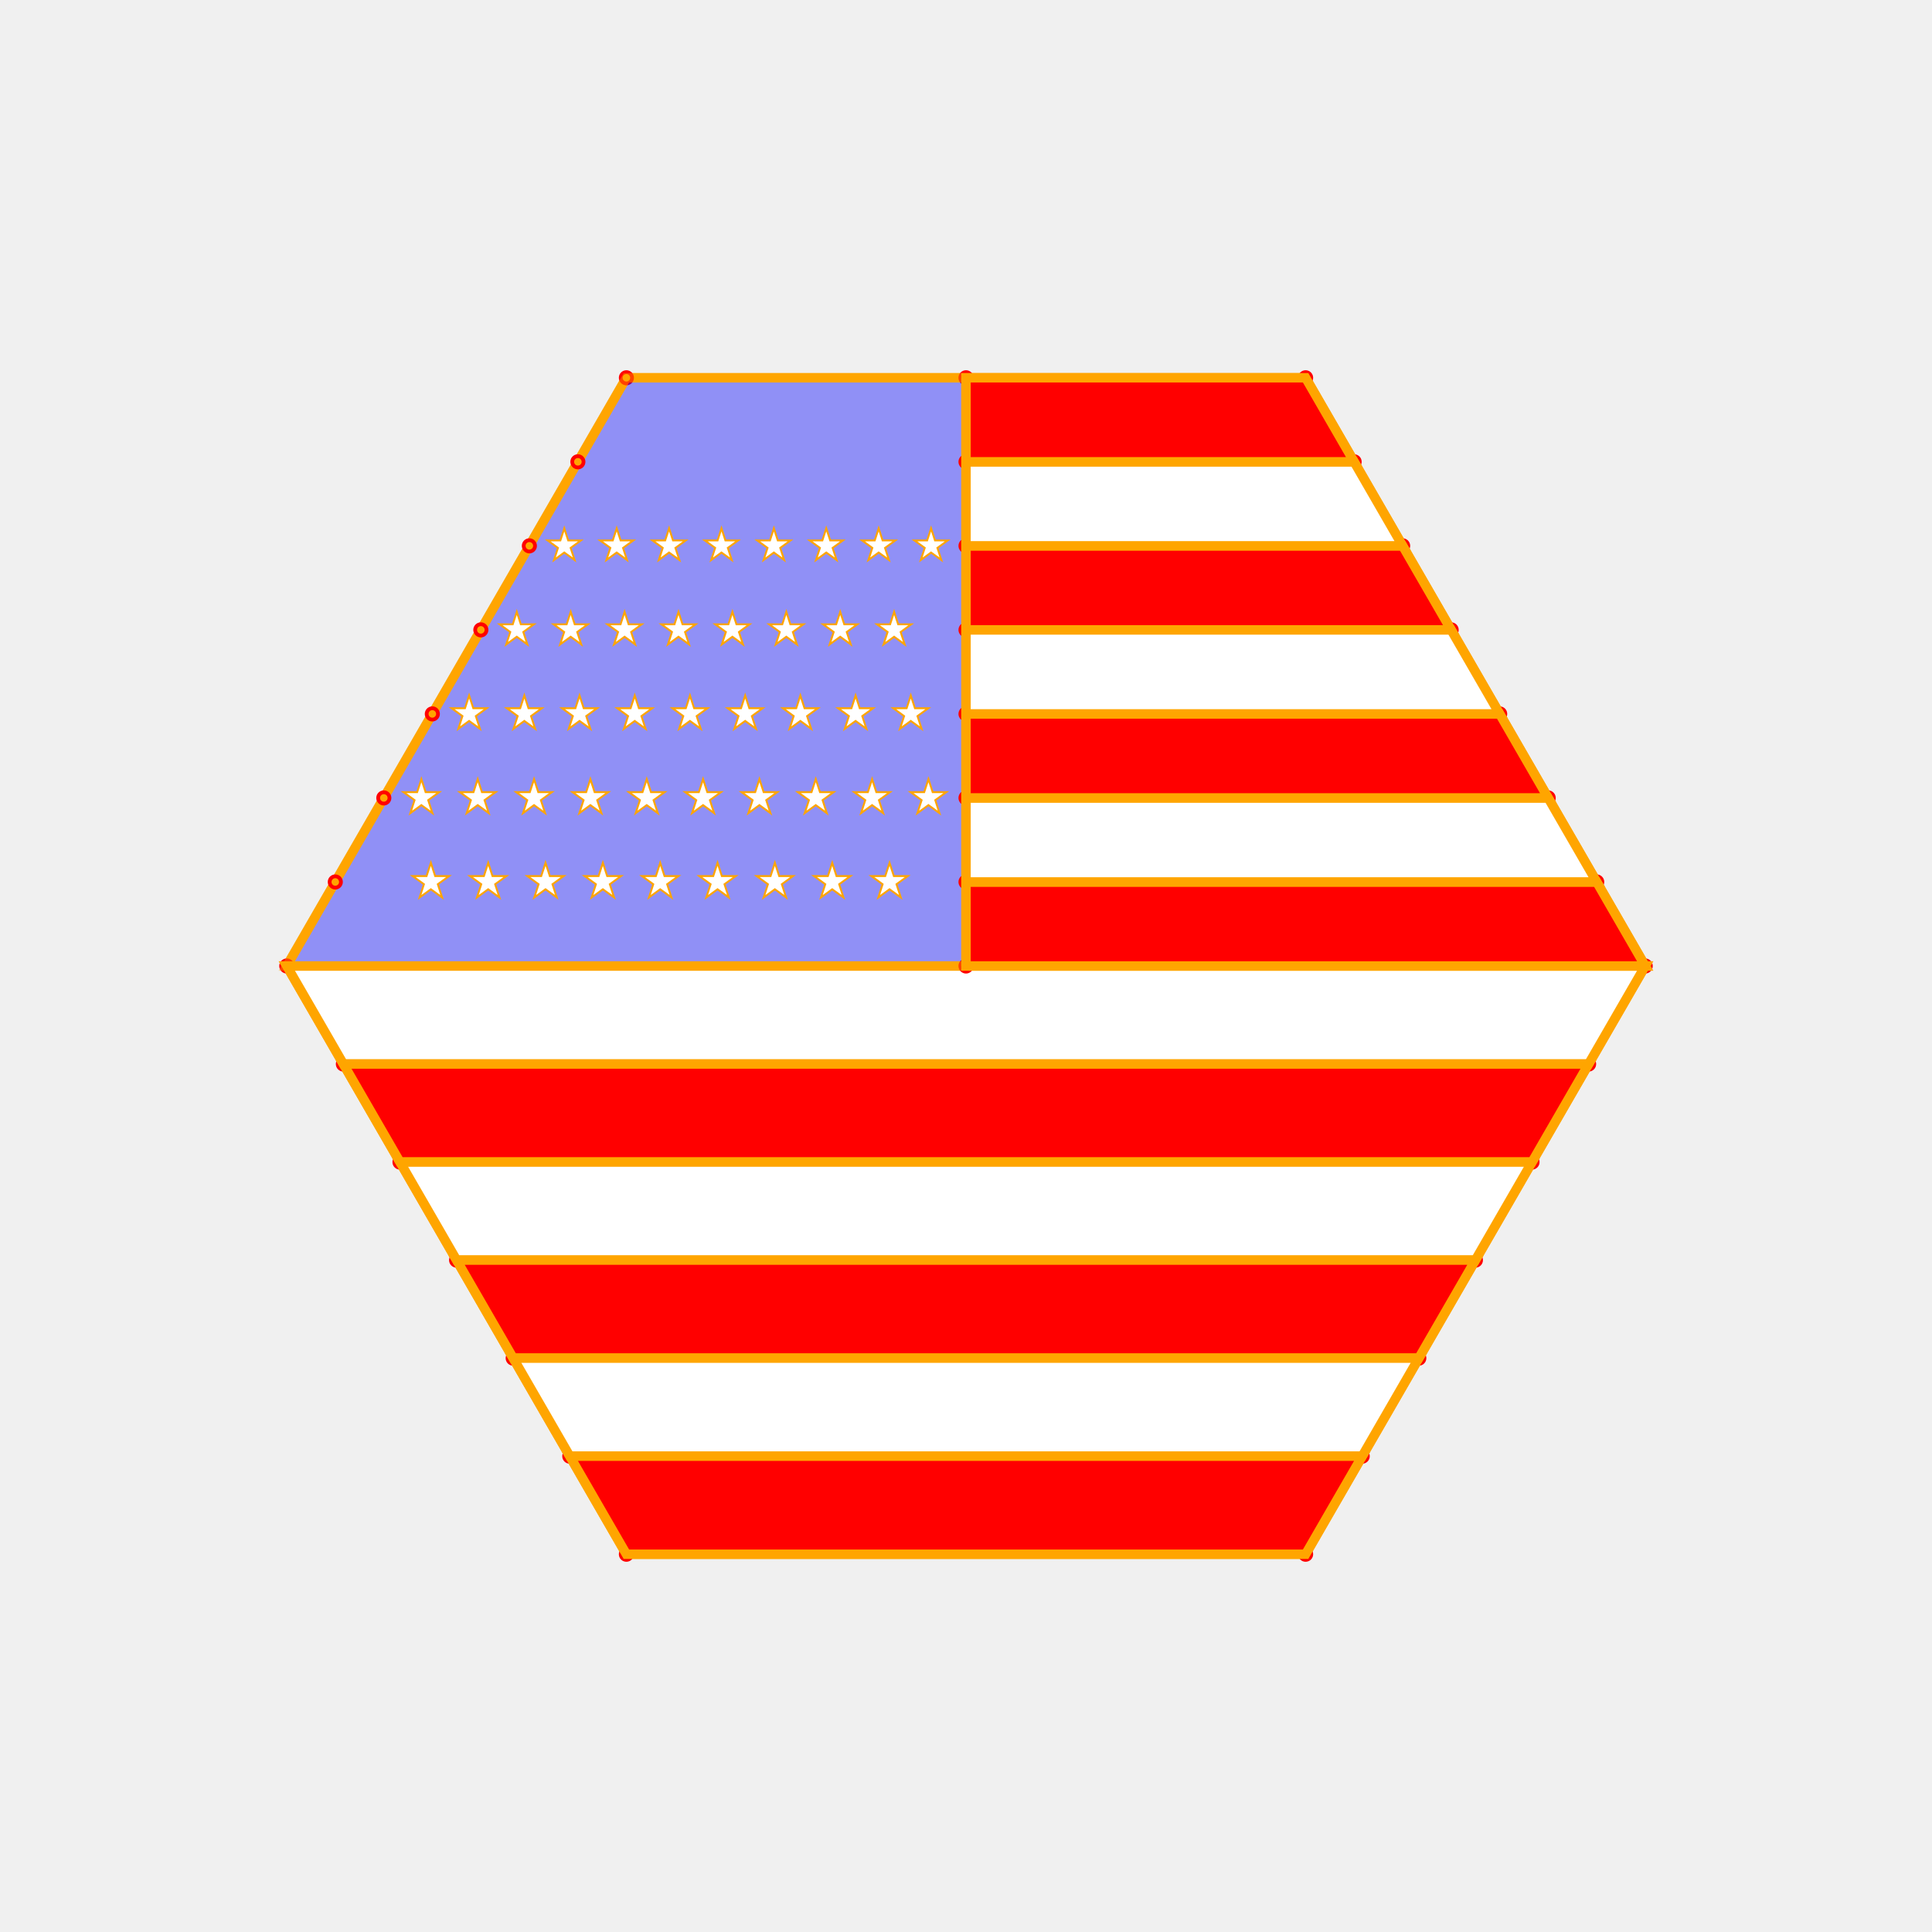
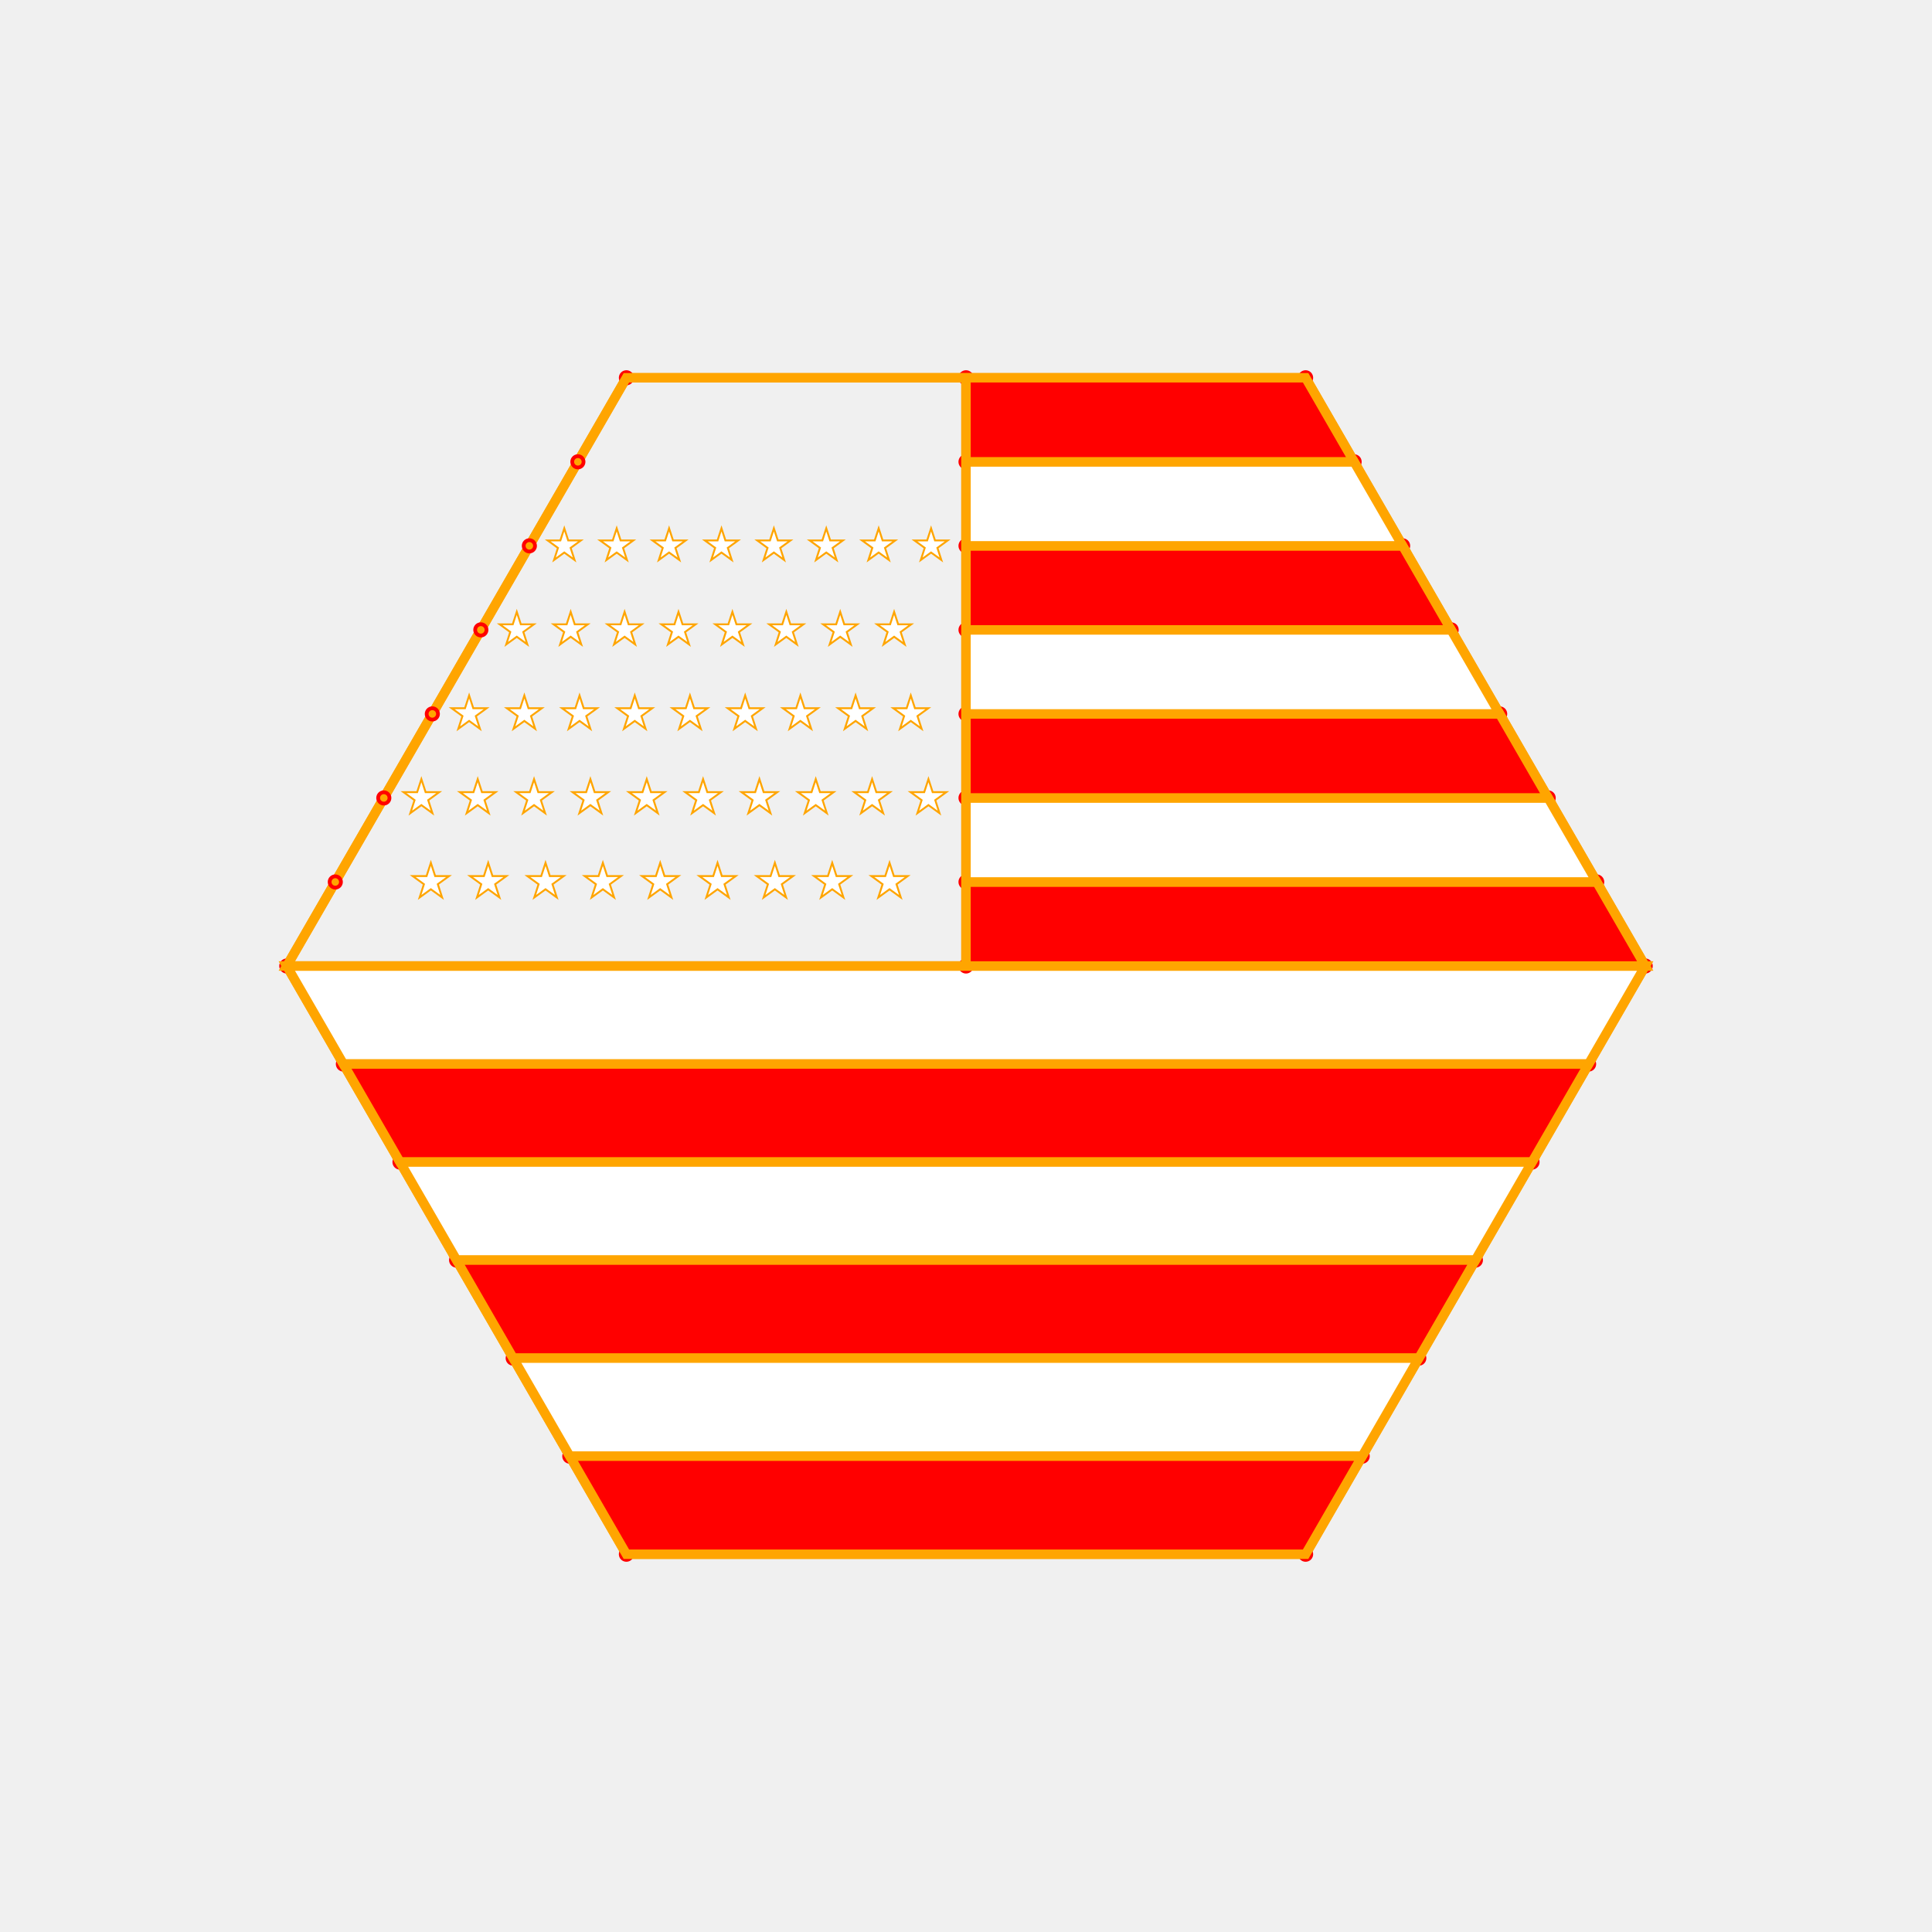
<svg xmlns="http://www.w3.org/2000/svg" width="1024" height="1024" desc="Created by KTab" version="1.2">
  <path stroke="orange" stroke-width="5" fill="none" opacity="1.0" d="M 692.0 200.231 L 332.0 200.231 L 152.0 512.0 L 332.0 823.769 L 692.0 823.769 L 872.0 512.0 Z" />
  <circle cx="872.0" cy="512.0" r="3" fill="none" stroke="red" stroke-width="2" />
  <circle cx="152.0" cy="512.0" r="3" fill="none" stroke="red" stroke-width="2" />
  <circle cx="692.0" cy="823.769" r="3" fill="none" stroke="red" stroke-width="2" />
  <circle cx="332.0" cy="823.769" r="3" fill="none" stroke="red" stroke-width="2" />
  <circle cx="722" cy="771.808" r="3" fill="none" stroke="red" stroke-width="2" />
  <circle cx="752" cy="719.846" r="3" fill="none" stroke="red" stroke-width="2" />
  <circle cx="782" cy="667.885" r="3" fill="none" stroke="red" stroke-width="2" />
  <circle cx="812.0" cy="615.923" r="3" fill="none" stroke="red" stroke-width="2" />
  <circle cx="842" cy="563.962" r="3" fill="none" stroke="red" stroke-width="2" />
  <circle cx="302" cy="771.808" r="3" fill="none" stroke="red" stroke-width="2" />
  <circle cx="272" cy="719.846" r="3" fill="none" stroke="red" stroke-width="2" />
  <circle cx="242" cy="667.885" r="3" fill="none" stroke="red" stroke-width="2" />
  <circle cx="212" cy="615.923" r="3" fill="none" stroke="red" stroke-width="2" />
  <circle cx="182" cy="563.962" r="3" fill="none" stroke="red" stroke-width="2" />
  <path stroke="orange" stroke-width="5" fill="white" opacity="1.0" d="M 182 563.962 L 842 563.962 L 872.0 512.0 L 152.0 512.0 Z" />
  <path stroke="orange" stroke-width="5" fill="red" opacity="1.0" d="M 212 615.923 L 812.0 615.923 L 842 563.962 L 182 563.962 Z" />
  <path stroke="orange" stroke-width="5" fill="white" opacity="1.0" d="M 242 667.885 L 782 667.885 L 812.0 615.923 L 212 615.923 Z" />
  <path stroke="orange" stroke-width="5" fill="red" opacity="1.0" d="M 272 719.846 L 752 719.846 L 782 667.885 L 242 667.885 Z" />
  <path stroke="orange" stroke-width="5" fill="white" opacity="1.0" d="M 302 771.808 L 722 771.808 L 752 719.846 L 272 719.846 Z" />
  <path stroke="orange" stroke-width="5" fill="red" opacity="1.0" d="M 332.0 823.769 L 692.0 823.769 L 722 771.808 L 302 771.808 Z" />
  <circle cx="692.0" cy="200.231" r="3" fill="none" stroke="red" stroke-width="2" />
  <circle cx="717.714" cy="244.769" r="3" fill="none" stroke="red" stroke-width="2" />
  <circle cx="743.429" cy="289.308" r="3" fill="none" stroke="red" stroke-width="2" />
  <circle cx="769.143" cy="333.846" r="3" fill="none" stroke="red" stroke-width="2" />
  <circle cx="794.857" cy="378.385" r="3" fill="none" stroke="red" stroke-width="2" />
  <circle cx="820.571" cy="422.923" r="3" fill="none" stroke="red" stroke-width="2" />
  <circle cx="846.286" cy="467.462" r="3" fill="none" stroke="red" stroke-width="2" />
  <circle cx="332.0" cy="200.231" r="3" fill="none" stroke="red" stroke-width="2" />
  <circle cx="512.0" cy="512.0" r="3" fill="none" stroke="red" stroke-width="2" />
  <circle cx="512.0" cy="200.231" r="3" fill="none" stroke="red" stroke-width="2" />
  <path d="M 512.0 512.0 L 512.0 200.231" stroke="orange" stroke-width="5" />
-   <path stroke="orange" stroke-width="5" fill="blue" opacity="0.4" d="M 512.0 512.0 L 512.0 200.231 L 332.0 200.231 L 152.0 512.0 Z" />
+   <path stroke="orange" stroke-width="5" fill="none" opacity="1.0" d="M 512.0 512.0 L 512.0 200.231 L 332.0 200.231 L 152.0 512.0 Z" />
  <circle cx="512.0" cy="244.769" r="3" fill="none" stroke="red" stroke-width="2" />
  <circle cx="512.0" cy="289.308" r="3" fill="none" stroke="red" stroke-width="2" />
  <circle cx="512.0" cy="333.846" r="3" fill="none" stroke="red" stroke-width="2" />
  <circle cx="512.0" cy="378.385" r="3" fill="none" stroke="red" stroke-width="2" />
  <circle cx="512" cy="422.923" r="3" fill="none" stroke="red" stroke-width="2" />
  <circle cx="512" cy="467.462" r="3" fill="none" stroke="red" stroke-width="2" />
  <path stroke="orange" stroke-width="5" fill="red" opacity="1.0" d="M 872.0 512.0 L 846.286 467.462 L 512 467.462 L 512.0 512.0 Z" />
  <path stroke="orange" stroke-width="5" fill="white" opacity="1.0" d="M 846.286 467.462 L 820.571 422.923 L 512 422.923 L 512 467.462 Z" />
  <path stroke="orange" stroke-width="5" fill="red" opacity="1.0" d="M 820.571 422.923 L 794.857 378.385 L 512.0 378.385 L 512 422.923 Z" />
  <path stroke="orange" stroke-width="5" fill="white" opacity="1.0" d="M 794.857 378.385 L 769.143 333.846 L 512.0 333.846 L 512.0 378.385 Z" />
  <path stroke="orange" stroke-width="5" fill="red" opacity="1.0" d="M 769.143 333.846 L 743.429 289.308 L 512.0 289.308 L 512.0 333.846 Z" />
  <path stroke="orange" stroke-width="5" fill="white" opacity="1.0" d="M 743.429 289.308 L 717.714 244.769 L 512.0 244.769 L 512.0 289.308 Z" />
  <path stroke="orange" stroke-width="5" fill="red" opacity="1.0" d="M 717.714 244.769 L 692.0 200.231 L 512.0 200.231 L 512.0 244.769 Z" />
  <circle cx="306.286" cy="244.769" r="3" fill="none" stroke="red" stroke-width="2" />
  <circle cx="280.571" cy="289.308" r="3" fill="none" stroke="red" stroke-width="2" />
  <circle cx="254.857" cy="333.846" r="3" fill="none" stroke="red" stroke-width="2" />
  <circle cx="229.143" cy="378.385" r="3" fill="none" stroke="red" stroke-width="2" />
  <circle cx="203.429" cy="422.923" r="3" fill="none" stroke="red" stroke-width="2" />
  <circle cx="177.714" cy="467.462" r="3" fill="none" stroke="red" stroke-width="2" />
  <path stroke="orange" stroke-width="1" fill="white" opacity="1.0" d="M 228.364 457.332 L 226.089 464.331 L 218.73 464.331 L 224.684 468.657 L 222.409 475.657 L 228.364 471.331 L 234.318 475.657 L 232.044 468.657 L 237.998 464.331 L 230.638 464.331 Z" />
  <path stroke="orange" stroke-width="1" fill="white" opacity="1.0" d="M 258.753 457.332 L 256.479 464.331 L 249.119 464.331 L 255.073 468.657 L 252.799 475.657 L 258.753 471.331 L 264.707 475.657 L 262.433 468.657 L 268.387 464.331 L 261.028 464.331 Z" />
  <path stroke="orange" stroke-width="1" fill="white" opacity="1.0" d="M 289.143 457.332 L 286.869 464.331 L 279.509 464.331 L 285.463 468.657 L 283.189 475.657 L 289.143 471.331 L 295.097 475.657 L 292.823 468.657 L 298.777 464.331 L 291.417 464.331 Z" />
  <path stroke="orange" stroke-width="1" fill="white" opacity="1.0" d="M 319.532 457.332 L 317.258 464.331 L 309.898 464.331 L 315.853 468.657 L 313.578 475.657 L 319.532 471.331 L 325.487 475.657 L 323.212 468.657 L 329.167 464.331 L 321.807 464.331 Z" />
  <path stroke="orange" stroke-width="1" fill="white" opacity="1.0" d="M 349.922 457.332 L 347.648 464.331 L 340.288 464.331 L 346.242 468.657 L 343.968 475.657 L 349.922 471.331 L 355.876 475.657 L 353.602 468.657 L 359.556 464.331 L 352.196 464.331 Z" />
  <path stroke="orange" stroke-width="1" fill="white" opacity="1.0" d="M 380.312 457.332 L 378.037 464.331 L 370.678 464.331 L 376.632 468.657 L 374.358 475.657 L 380.312 471.331 L 386.266 475.657 L 383.992 468.657 L 389.946 464.331 L 382.586 464.331 Z" />
  <path stroke="orange" stroke-width="1" fill="white" opacity="1.0" d="M 410.701 457.332 L 408.427 464.331 L 401.067 464.331 L 407.021 468.657 L 404.747 475.657 L 410.701 471.331 L 416.655 475.657 L 414.381 468.657 L 420.335 464.331 L 412.976 464.331 Z" />
  <path stroke="orange" stroke-width="1" fill="white" opacity="1.0" d="M 441.091 457.332 L 438.817 464.331 L 431.457 464.331 L 437.411 468.657 L 435.137 475.657 L 441.091 471.331 L 447.045 475.657 L 444.771 468.657 L 450.725 464.331 L 443.365 464.331 Z" />
  <path stroke="orange" stroke-width="1" fill="white" opacity="1.0" d="M 471.481 457.332 L 469.206 464.331 L 461.846 464.331 L 467.801 468.657 L 465.526 475.657 L 471.481 471.331 L 477.435 475.657 L 475.16 468.657 L 481.115 464.331 L 473.755 464.331 Z" />
  <path stroke="orange" stroke-width="1" fill="white" opacity="1.0" d="M 223.336 412.969 L 221.102 419.847 L 213.87 419.847 L 219.72 424.098 L 217.486 430.976 L 223.336 426.725 L 229.187 430.976 L 226.952 424.098 L 232.803 419.847 L 225.571 419.847 Z" />
  <path stroke="orange" stroke-width="1" fill="white" opacity="1.0" d="M 253.198 412.969 L 250.963 419.847 L 243.731 419.847 L 249.582 424.098 L 247.347 430.976 L 253.198 426.725 L 259.049 430.976 L 256.814 424.098 L 262.665 419.847 L 255.433 419.847 Z" />
  <path stroke="orange" stroke-width="1" fill="white" opacity="1.0" d="M 283.06 412.969 L 280.825 419.847 L 273.593 419.847 L 279.444 424.098 L 277.209 430.976 L 283.06 426.725 L 288.911 430.976 L 286.676 424.098 L 292.527 419.847 L 285.295 419.847 Z" />
  <path stroke="orange" stroke-width="1" fill="white" opacity="1.0" d="M 312.922 412.969 L 310.687 419.847 L 303.455 419.847 L 309.306 424.098 L 307.071 430.976 L 312.922 426.725 L 318.772 430.976 L 316.538 424.098 L 322.388 419.847 L 315.156 419.847 Z" />
  <path stroke="orange" stroke-width="1" fill="white" opacity="1.0" d="M 342.783 412.969 L 340.549 419.847 L 333.317 419.847 L 339.167 424.098 L 336.933 430.976 L 342.783 426.725 L 348.634 430.976 L 346.399 424.098 L 352.25 419.847 L 345.018 419.847 Z" />
  <path stroke="orange" stroke-width="1" fill="white" opacity="1.0" d="M 372.645 412.969 L 370.41 419.847 L 363.178 419.847 L 369.029 424.098 L 366.794 430.976 L 372.645 426.725 L 378.496 430.976 L 376.261 424.098 L 382.112 419.847 L 374.88 419.847 Z" />
  <path stroke="orange" stroke-width="1" fill="white" opacity="1.0" d="M 402.507 412.969 L 400.272 419.847 L 393.04 419.847 L 398.891 424.098 L 396.656 430.976 L 402.507 426.725 L 408.358 430.976 L 406.123 424.098 L 411.974 419.847 L 404.742 419.847 Z" />
  <path stroke="orange" stroke-width="1" fill="white" opacity="1.0" d="M 432.369 412.969 L 430.134 419.847 L 422.902 419.847 L 428.753 424.098 L 426.518 430.976 L 432.369 426.725 L 438.219 430.976 L 435.985 424.098 L 441.835 419.847 L 434.603 419.847 Z" />
  <path stroke="orange" stroke-width="1" fill="white" opacity="1.0" d="M 462.23 412.969 L 459.996 419.847 L 452.764 419.847 L 458.614 424.098 L 456.38 430.976 L 462.23 426.725 L 468.081 430.976 L 465.846 424.098 L 471.697 419.847 L 464.465 419.847 Z" />
  <path stroke="orange" stroke-width="1" fill="white" opacity="1.0" d="M 492.092 412.969 L 489.857 419.847 L 482.625 419.847 L 488.476 424.098 L 486.241 430.976 L 492.092 426.725 L 497.943 430.976 L 495.708 424.098 L 501.559 419.847 L 494.327 419.847 Z" />
  <path stroke="orange" stroke-width="1" fill="white" opacity="1.0" d="M 248.65 368.631 L 246.46 375.371 L 239.374 375.371 L 245.107 379.536 L 242.917 386.276 L 248.65 382.11 L 254.383 386.276 L 252.193 379.536 L 257.927 375.371 L 250.84 375.371 Z" />
  <path stroke="orange" stroke-width="1" fill="white" opacity="1.0" d="M 277.911 368.631 L 275.721 375.371 L 268.635 375.371 L 274.368 379.536 L 272.178 386.276 L 277.911 382.11 L 283.644 386.276 L 281.455 379.536 L 287.188 375.371 L 280.101 375.371 Z" />
  <path stroke="orange" stroke-width="1" fill="white" opacity="1.0" d="M 307.172 368.631 L 304.983 375.371 L 297.896 375.371 L 303.629 379.536 L 301.439 386.276 L 307.172 382.11 L 312.905 386.276 L 310.716 379.536 L 316.449 375.371 L 309.362 375.371 Z" />
  <path stroke="orange" stroke-width="1" fill="white" opacity="1.0" d="M 336.433 368.631 L 334.244 375.371 L 327.157 375.371 L 332.89 379.536 L 330.7 386.276 L 336.433 382.11 L 342.167 386.276 L 339.977 379.536 L 345.71 375.371 L 338.623 375.371 Z" />
  <path stroke="orange" stroke-width="1" fill="white" opacity="1.0" d="M 365.695 368.631 L 363.505 375.371 L 356.418 375.371 L 362.151 379.536 L 359.962 386.276 L 365.695 382.11 L 371.428 386.276 L 369.238 379.536 L 374.971 375.371 L 367.884 375.371 Z" />
  <path stroke="orange" stroke-width="1" fill="white" opacity="1.0" d="M 394.956 368.631 L 392.766 375.371 L 385.679 375.371 L 391.412 379.536 L 389.223 386.276 L 394.956 382.11 L 400.689 386.276 L 398.499 379.536 L 404.232 375.371 L 397.146 375.371 Z" />
  <path stroke="orange" stroke-width="1" fill="white" opacity="1.0" d="M 424.217 368.631 L 422.027 375.371 L 414.94 375.371 L 420.674 379.536 L 418.484 386.276 L 424.217 382.11 L 429.95 386.276 L 427.76 379.536 L 433.493 375.371 L 426.407 375.371 Z" />
  <path stroke="orange" stroke-width="1" fill="white" opacity="1.0" d="M 453.478 368.631 L 451.288 375.371 L 444.202 375.371 L 449.935 379.536 L 447.745 386.276 L 453.478 382.11 L 459.211 386.276 L 457.021 379.536 L 462.754 375.371 L 455.668 375.371 Z" />
  <path stroke="orange" stroke-width="1" fill="white" opacity="1.0" d="M 482.739 368.631 L 480.549 375.371 L 473.463 375.371 L 479.196 379.536 L 477.006 386.276 L 482.739 382.11 L 488.472 386.276 L 486.282 379.536 L 492.015 375.371 L 484.929 375.371 Z" />
  <path stroke="orange" stroke-width="1" fill="white" opacity="1.0" d="M 273.905 324.322 L 271.767 330.903 L 264.847 330.903 L 270.445 334.97 L 268.307 341.551 L 273.905 337.484 L 279.503 341.551 L 277.364 334.97 L 282.962 330.903 L 276.043 330.903 Z" />
  <path stroke="orange" stroke-width="1" fill="white" opacity="1.0" d="M 302.476 324.322 L 300.338 330.903 L 293.419 330.903 L 299.016 334.97 L 296.878 341.551 L 302.476 337.484 L 308.074 341.551 L 305.936 334.97 L 311.534 330.903 L 304.614 330.903 Z" />
  <path stroke="orange" stroke-width="1" fill="white" opacity="1.0" d="M 331.048 324.322 L 328.909 330.903 L 321.99 330.903 L 327.588 334.97 L 325.45 341.551 L 331.048 337.484 L 336.646 341.551 L 334.507 334.97 L 340.105 330.903 L 333.186 330.903 Z" />
  <path stroke="orange" stroke-width="1" fill="white" opacity="1.0" d="M 359.619 324.322 L 357.481 330.903 L 350.561 330.903 L 356.159 334.97 L 354.021 341.551 L 359.619 337.484 L 365.217 341.551 L 363.079 334.97 L 368.677 330.903 L 361.757 330.903 Z" />
  <path stroke="orange" stroke-width="1" fill="white" opacity="1.0" d="M 388.19 324.322 L 386.052 330.903 L 379.133 330.903 L 384.731 334.97 L 382.593 341.551 L 388.19 337.484 L 393.788 341.551 L 391.65 334.97 L 397.248 330.903 L 390.329 330.903 Z" />
  <path stroke="orange" stroke-width="1" fill="white" opacity="1.0" d="M 416.762 324.322 L 414.624 330.903 L 407.704 330.903 L 413.302 334.97 L 411.164 341.551 L 416.762 337.484 L 422.36 341.551 L 420.222 334.97 L 425.82 330.903 L 418.9 330.903 Z" />
  <path stroke="orange" stroke-width="1" fill="white" opacity="1.0" d="M 445.333 324.322 L 443.195 330.903 L 436.276 330.903 L 441.874 334.97 L 439.735 341.551 L 445.333 337.484 L 450.931 341.551 L 448.793 334.97 L 454.391 330.903 L 447.472 330.903 Z" />
  <path stroke="orange" stroke-width="1" fill="white" opacity="1.0" d="M 473.905 324.322 L 471.767 330.903 L 464.847 330.903 L 470.445 334.97 L 468.307 341.551 L 473.905 337.484 L 479.503 341.551 L 477.364 334.97 L 482.962 330.903 L 476.043 330.903 Z" />
  <path stroke="orange" stroke-width="1" fill="white" opacity="1.0" d="M 299.086 280.051 L 297.007 286.447 L 290.282 286.447 L 295.723 290.4 L 293.645 296.797 L 299.086 292.844 L 304.527 296.797 L 302.449 290.4 L 307.89 286.447 L 301.164 286.447 Z" />
  <path stroke="orange" stroke-width="1" fill="white" opacity="1.0" d="M 326.857 280.051 L 324.779 286.447 L 318.053 286.447 L 323.494 290.4 L 321.416 296.797 L 326.857 292.844 L 332.298 296.797 L 330.22 290.4 L 335.661 286.447 L 328.936 286.447 Z" />
  <path stroke="orange" stroke-width="1" fill="white" opacity="1.0" d="M 354.629 280.051 L 352.55 286.447 L 345.825 286.447 L 351.266 290.4 L 349.187 296.797 L 354.629 292.844 L 360.07 296.797 L 357.991 290.4 L 363.433 286.447 L 356.707 286.447 Z" />
  <path stroke="orange" stroke-width="1" fill="white" opacity="1.0" d="M 382.4 280.051 L 380.322 286.447 L 373.596 286.447 L 379.037 290.4 L 376.959 296.797 L 382.4 292.844 L 387.841 296.797 L 385.763 290.4 L 391.204 286.447 L 384.478 286.447 Z" />
  <path stroke="orange" stroke-width="1" fill="white" opacity="1.0" d="M 410.171 280.051 L 408.093 286.447 L 401.367 286.447 L 406.809 290.4 L 404.73 296.797 L 410.171 292.844 L 415.613 296.797 L 413.534 290.4 L 418.975 286.447 L 412.25 286.447 Z" />
  <path stroke="orange" stroke-width="1" fill="white" opacity="1.0" d="M 437.943 280.051 L 435.864 286.447 L 429.139 286.447 L 434.58 290.4 L 432.502 296.797 L 437.943 292.844 L 443.384 296.797 L 441.306 290.4 L 446.747 286.447 L 440.021 286.447 Z" />
  <path stroke="orange" stroke-width="1" fill="white" opacity="1.0" d="M 465.714 280.051 L 463.636 286.447 L 456.91 286.447 L 462.351 290.4 L 460.273 296.797 L 465.714 292.844 L 471.155 296.797 L 469.077 290.4 L 474.518 286.447 L 467.793 286.447 Z" />
  <path stroke="orange" stroke-width="1" fill="white" opacity="1.0" d="M 493.486 280.051 L 491.407 286.447 L 484.682 286.447 L 490.123 290.4 L 488.045 296.797 L 493.486 292.844 L 498.927 296.797 L 496.849 290.4 L 502.29 286.447 L 495.564 286.447 Z" />
</svg>
